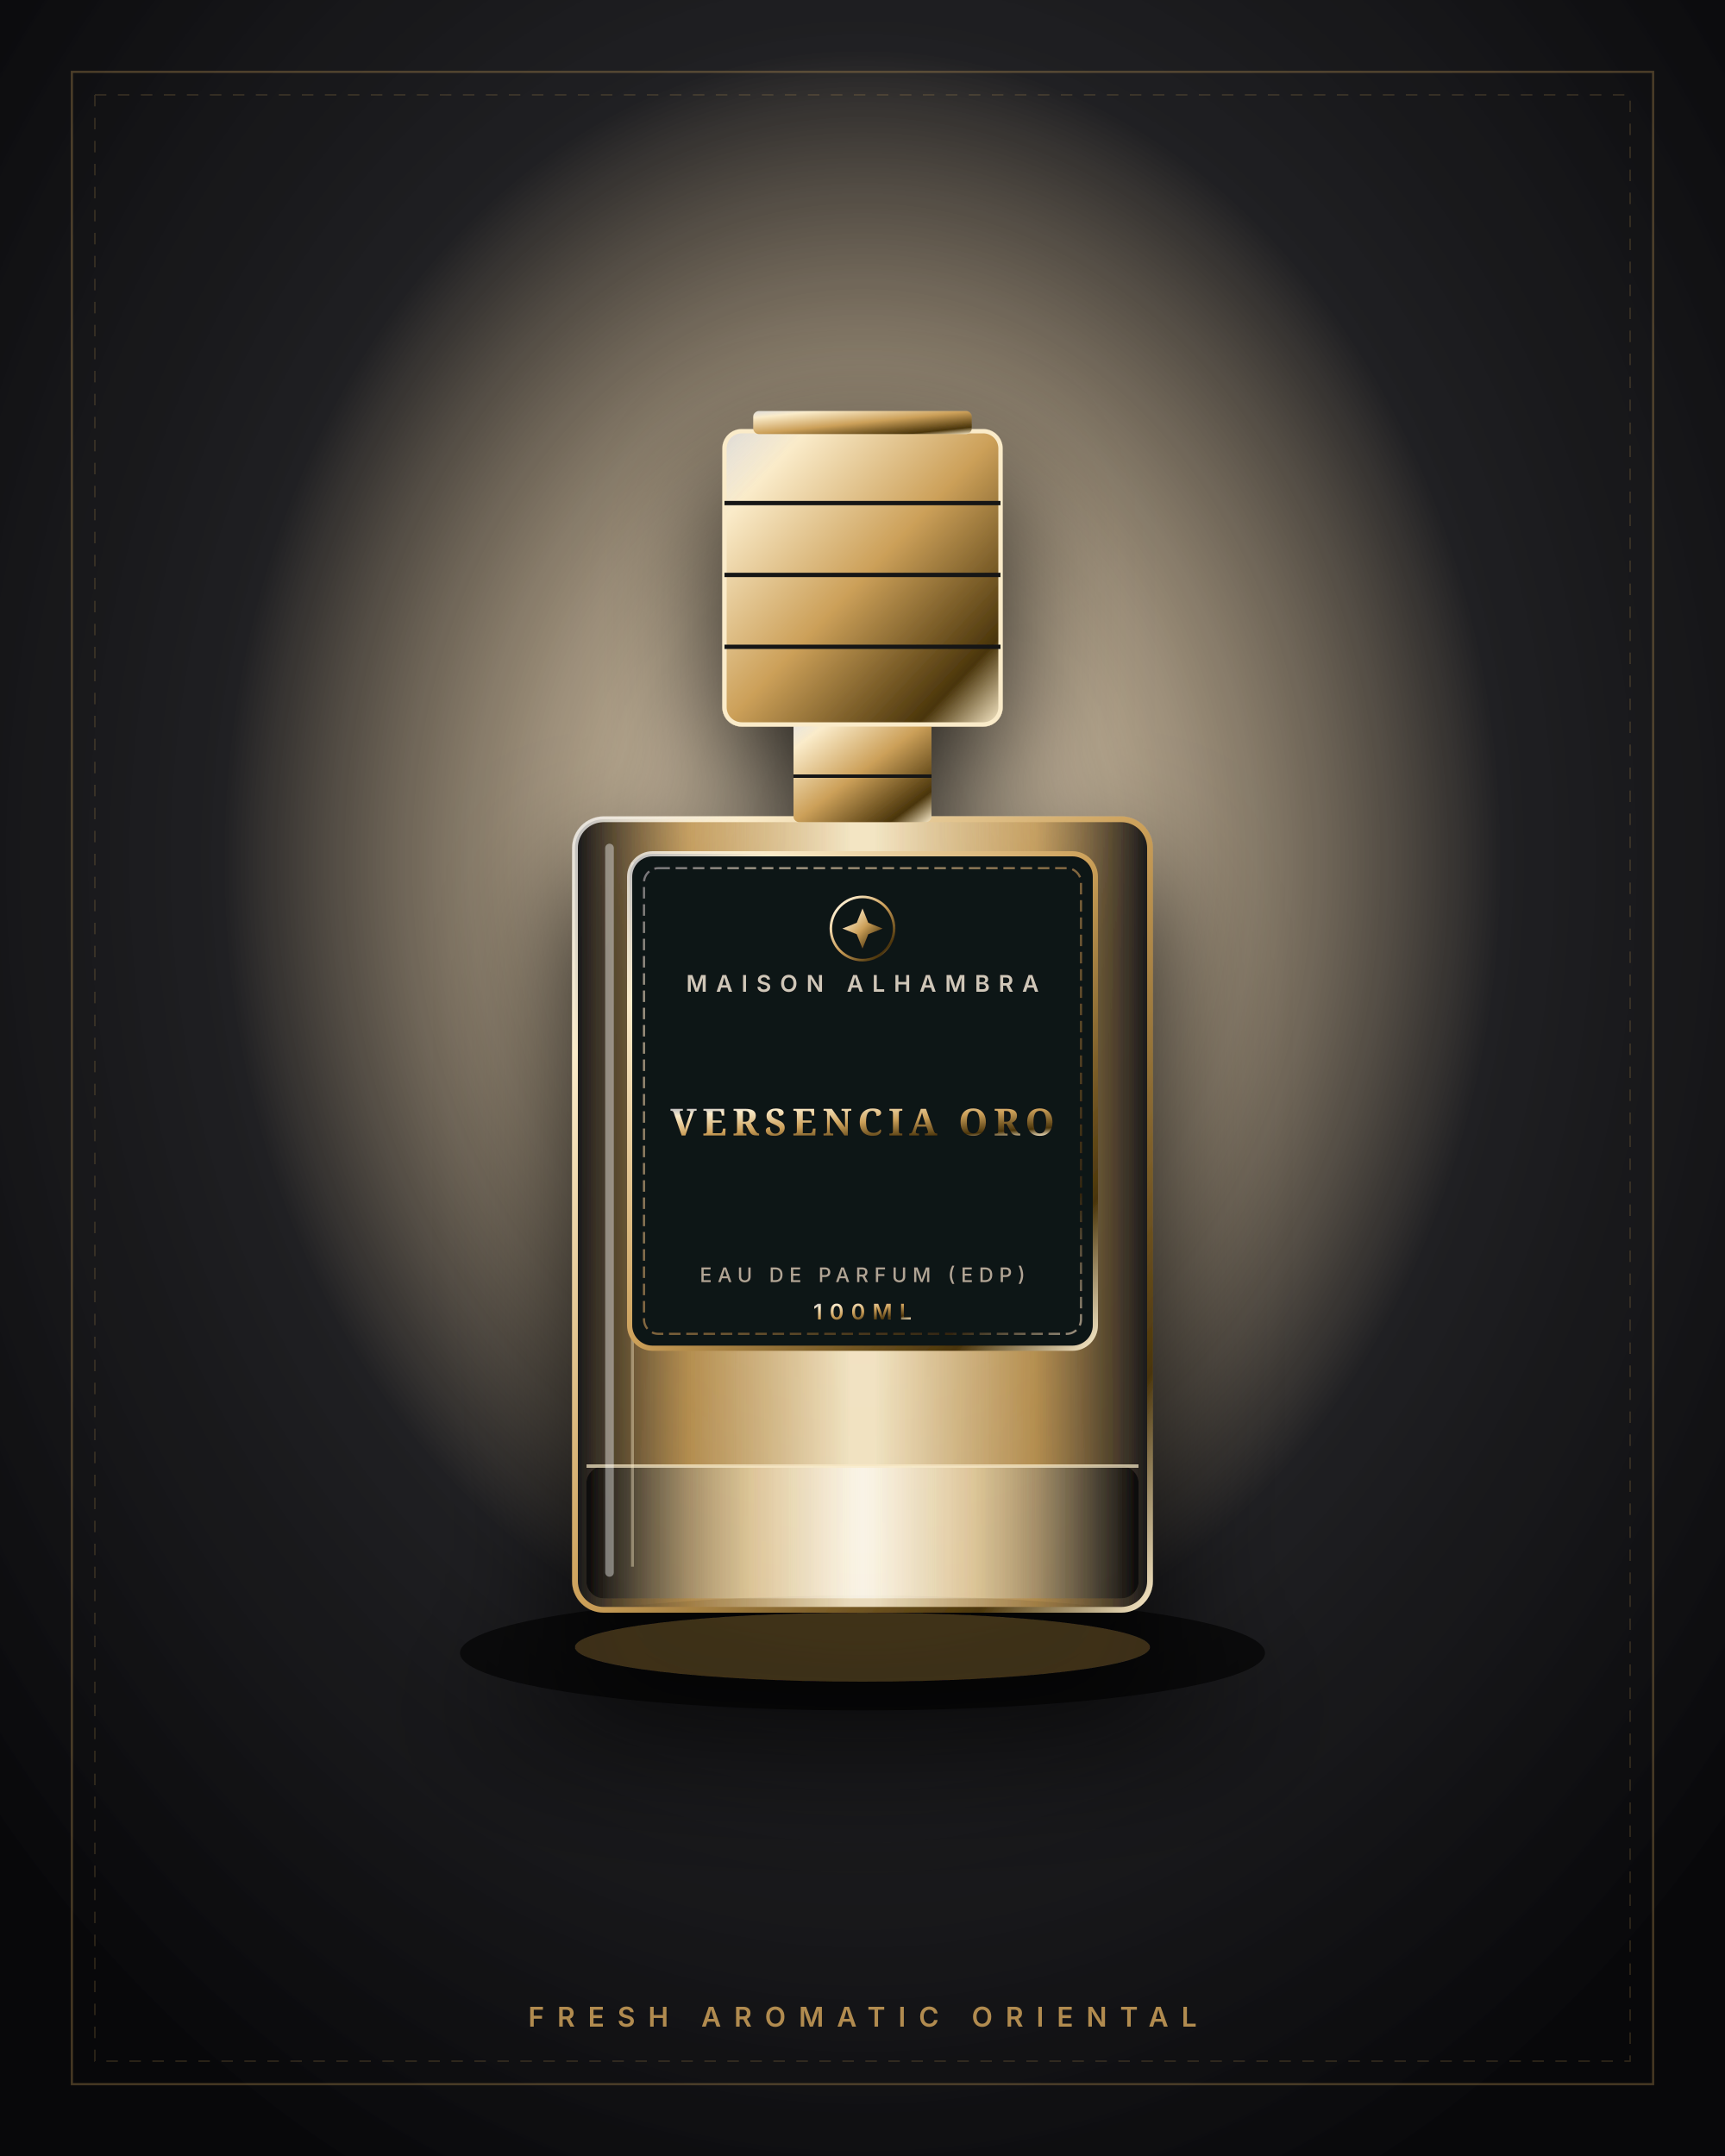
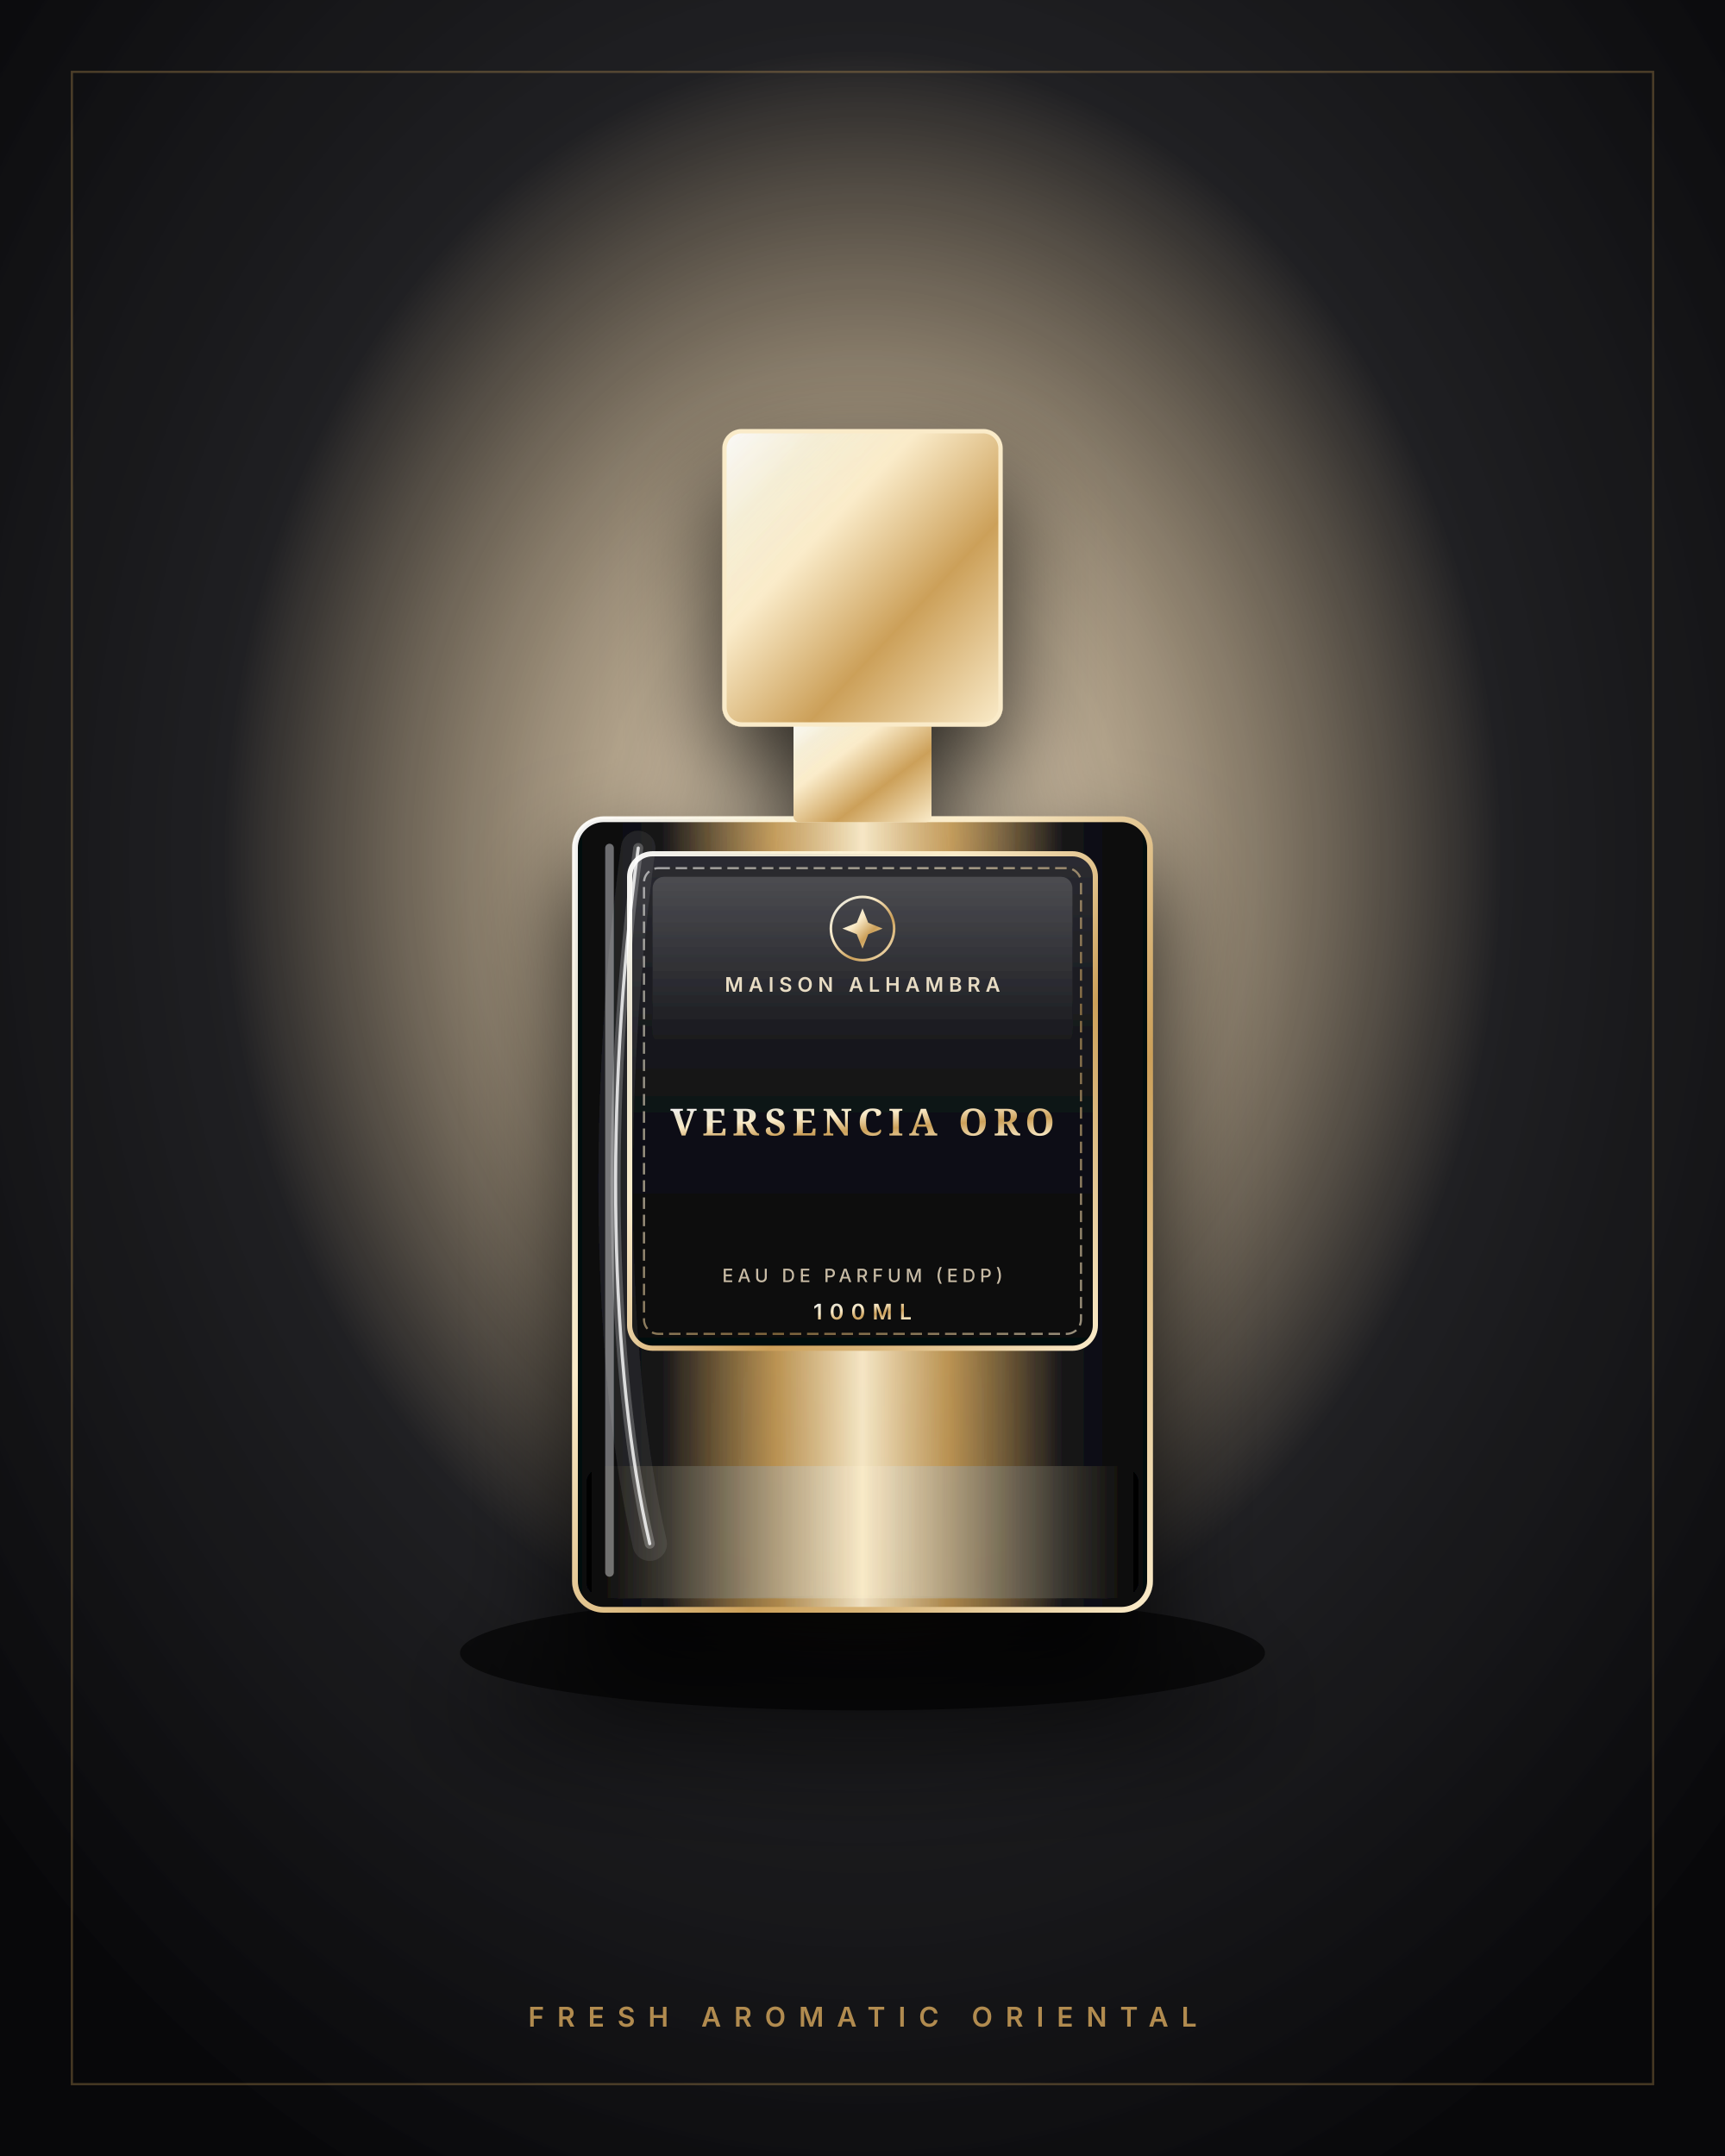
<svg xmlns="http://www.w3.org/2000/svg" viewBox="0 0 600 750" width="600" height="750">
  <defs>
    <radialGradient id="ambG" cx="50%" cy="40%" r="68%">
      <stop offset="0%" stop-color="#cca059" stop-opacity="0.32" />
      <stop offset="55%" stop-color="#151518" stop-opacity="0.95" />
      <stop offset="100%" stop-color="#08080a" />
    </radialGradient>
    <linearGradient id="metalG" x1="0%" y1="0%" x2="100%" y2="100%">
-       <stop offset="0%" stop-color="#ffffff" stop-opacity="0.7" />
-       <stop offset="15%" stop-color="#faebc9" />
-       <stop offset="50%" stop-color="#cca059" />
-       <stop offset="85%" stop-color="#4a350b" />
+       <stop offset="0%" stop-color="#ffffff" stop-opacity="0.95" />
+       <stop offset="18%" stop-color="#fff8df" stop-opacity="0.9" />
+       <stop offset="35%" stop-color="#faebc9" />
+       <stop offset="65%" stop-color="#cca059" />
      <stop offset="100%" stop-color="#faebc9" />
    </linearGradient>
    <linearGradient id="bodyG" x1="0%" y1="0%" x2="100%" y2="0%">
-       <stop offset="0%" stop-color="#151518" />
-       <stop offset="20%" stop-color="#cca059" stop-opacity="0.75" />
-       <stop offset="48%" stop-color="#faebc9" stop-opacity="0.92" />
-       <stop offset="52%" stop-color="#faebc9" stop-opacity="0.92" />
-       <stop offset="80%" stop-color="#cca059" stop-opacity="0.75" />
-       <stop offset="100%" stop-color="#151518" />
+       <stop offset="0%" stop-color="#050609" />
+       <stop offset="15%" stop-color="#151518" />
+       <stop offset="35%" stop-color="#cca059" stop-opacity="0.8" />
+       <stop offset="50%" stop-color="#faebc9" stop-opacity="0.95" />
+       <stop offset="65%" stop-color="#cca059" stop-opacity="0.8" />
+       <stop offset="85%" stop-color="#151518" />
+       <stop offset="100%" stop-color="#050609" />
    </linearGradient>
    <linearGradient id="baseG" x1="0%" y1="0%" x2="100%" y2="0%">
      <stop offset="0%" stop-color="#000000" stop-opacity="0.8" />
-       <stop offset="30%" stop-color="#faebc9" stop-opacity="0.4" />
-       <stop offset="50%" stop-color="#ffffff" stop-opacity="0.6" />
-       <stop offset="70%" stop-color="#faebc9" stop-opacity="0.4" />
+       <stop offset="50%" stop-color="#faebc9" stop-opacity="0.75" />
      <stop offset="100%" stop-color="#000000" stop-opacity="0.8" />
    </linearGradient>
+     <linearGradient id="labelG" x1="0%" y1="0%" x2="0%" y2="100%">
+       <stop offset="0%" stop-color="#2b2b31" />
+       <stop offset="50%" stop-color="#111216" />
+       <stop offset="100%" stop-color="#06070a" />
+     </linearGradient>
+     <linearGradient id="labelSheen" x1="0%" y1="0%" x2="0%" y2="100%">
+       <stop offset="0%" stop-color="#ffffff" stop-opacity="0.75" />
+       <stop offset="100%" stop-color="#ffffff" stop-opacity="0" />
+     </linearGradient>
    <filter id="flaconShadow" x="-30%" y="-20%" width="160%" height="150%">
-       <feDropShadow dx="0" dy="20" stdDeviation="22" flood-color="#000000" flood-opacity="0.85" />
+       <feDropShadow dx="0" dy="18" stdDeviation="18" flood-color="#000000" flood-opacity="0.8" />
    </filter>
  </defs>
  <rect width="600" height="750" fill="url(#ambG)" />
  <rect x="25" y="25" width="550" height="700" fill="none" stroke="#cca059" stroke-width="0.75" opacity="0.32" />
-   <rect x="33" y="33" width="534" height="684" fill="none" stroke="#cca059" stroke-width="0.5" stroke-dasharray="4,4" opacity="0.2" />
  <g transform="translate(300, 365)" filter="url(#flaconShadow)">
    <ellipse cx="0" cy="210" rx="140" ry="20" fill="#000000" opacity="0.6" />
-     <ellipse cx="0" cy="208" rx="100" ry="12" fill="#cca059" opacity="0.25" />
    <rect x="-100" y="-80" width="200" height="275" rx="10" fill="url(#bodyG)" stroke="url(#metalG)" stroke-width="2" />
    <rect x="-96" y="145" width="192" height="46" rx="6" fill="url(#baseG)" opacity="0.95" />
-     <line x1="-96" y1="145" x2="96" y2="145" stroke="#faebc9" stroke-width="1.2" opacity="0.7" />
    <line x1="-88" y1="-70" x2="-88" y2="182" stroke="#ffffff" stroke-width="3" stroke-linecap="round" opacity="0.4" />
-     <line x1="-80" y1="-65" x2="-80" y2="180" stroke="#faebc9" stroke-width="1" opacity="0.4" />
-     <rect x="-81.0" y="-68.0" width="162" height="172" rx="8" fill="#111216" stroke="url(#metalG)" stroke-width="1.8" />
+     <rect x="-81.0" y="-68.0" width="162" height="172" rx="8" fill="url(#labelG)" stroke="url(#metalG)" stroke-width="1.8" />
    <rect x="-76.0" y="-63.0" width="152" height="162" rx="5" fill="none" stroke="url(#metalG)" stroke-width="0.75" stroke-dasharray="4,2" opacity="0.6" />
+     <rect x="-73.0" y="-60.0" width="146" height="58.5" rx="4" fill="url(#labelSheen)" opacity="0.22" />
    <g transform="translate(0, -42.0)">
      <circle cx="0" cy="0" r="11" fill="none" stroke="url(#metalG)" stroke-width="0.9" />
      <polygon points="0,-7 2,-2 7,0 2,2 0,7 -2,2 -7,0 -2,-2" fill="url(#metalG)" />
    </g>
-     <text x="0" y="-20.0" font-family="'Inter', -apple-system, sans-serif" font-size="8" font-weight="600" letter-spacing="3" fill="#cfc7b8" text-anchor="middle">MAISON ALHAMBRA</text>
+     <text x="0" y="-20.0" font-family="'Inter', sans-serif" font-size="7" font-weight="600" letter-spacing="1.8" fill="#e8dcc4" text-anchor="middle">MAISON ALHAMBRA</text>
    <line x1="-61.0" y1="-12.0" x2="61.0" y2="-12.0" stroke="url(#metalG)" stroke-width="0.6" opacity="0.5" />
-     <text x="0" y="30" font-family="'Cinzel', 'Playfair Display', 'Georgia', serif" font-size="13" font-weight="700" letter-spacing="2" fill="url(#metalG)" text-anchor="middle">VERSENCIA ORO</text>
+     <text x="0" y="30" font-family="'Cinzel', serif" font-size="13" font-weight="700" letter-spacing="2" fill="url(#metalG)" text-anchor="middle">VERSENCIA ORO</text>
    <line x1="-57.0" y1="66.0" x2="57.0" y2="66.0" stroke="url(#metalG)" stroke-width="0.6" opacity="0.5" />
-     <text x="0" y="81.0" font-family="'Inter', -apple-system, sans-serif" font-size="7" font-weight="500" letter-spacing="2" fill="#b0a594" text-anchor="middle">EAU DE PARFUM (EDP)</text>
-     <text x="0" y="94.0" font-family="'Inter', -apple-system, sans-serif" font-size="7.5" font-weight="600" letter-spacing="2.5" fill="url(#metalG)" text-anchor="middle">100ML</text>
+     <text x="0" y="81.0" font-family="'Inter', sans-serif" font-size="6.4" font-weight="500" letter-spacing="1.5" fill="#c8bba4" text-anchor="middle">EAU DE PARFUM (EDP)</text>
+     <text x="0" y="94.0" font-family="'Inter', sans-serif" font-size="7.5" font-weight="600" letter-spacing="2.5" fill="url(#metalG)" text-anchor="middle">100ML</text>
    <rect x="-24" y="-115" width="48" height="36" rx="2" fill="url(#metalG)" />
-     <line x1="-24" y1="-95" x2="24" y2="-95" stroke="#121316" stroke-width="1.2" />
    <rect x="-48" y="-215" width="96" height="102" rx="6" fill="url(#metalG)" stroke="#faebc9" stroke-width="1.5" />
-     <line x1="-48" y1="-190" x2="48" y2="-190" stroke="#121316" stroke-width="1.5" />
-     <line x1="-48" y1="-165" x2="48" y2="-165" stroke="#121316" stroke-width="1.5" />
-     <line x1="-48" y1="-140" x2="48" y2="-140" stroke="#121316" stroke-width="1.5" />
-     <rect x="-38" y="-222" width="76" height="8" rx="2" fill="url(#metalG)" />
+     <path d="M-78,-70 C-90,18 -88,112 -74,172" fill="none" stroke="#ffffff" stroke-width="12" stroke-linecap="round" opacity="0.08" />
+     <path d="M-78,-70 C-90,18 -88,112 -74,172" fill="none" stroke="#ffffff" stroke-width="3.5" stroke-linecap="round" opacity="0.22" />
+     <path d="M-78,-70 C-90,18 -88,112 -74,172" fill="none" stroke="#ffffff" stroke-width="1.1" stroke-linecap="round" opacity="0.8" />
  </g>
-   <text x="300" y="705" font-family="'Inter', -apple-system, sans-serif" font-size="9.5" font-weight="600" letter-spacing="4.5" fill="#cca059" opacity="0.85" text-anchor="middle">FRESH AROMATIC ORIENTAL</text>
+   <text x="300" y="705" font-family="'Inter', sans-serif" font-size="9.5" font-weight="600" letter-spacing="4.5" fill="#cca059" opacity="0.85" text-anchor="middle">FRESH AROMATIC ORIENTAL</text>
</svg>
